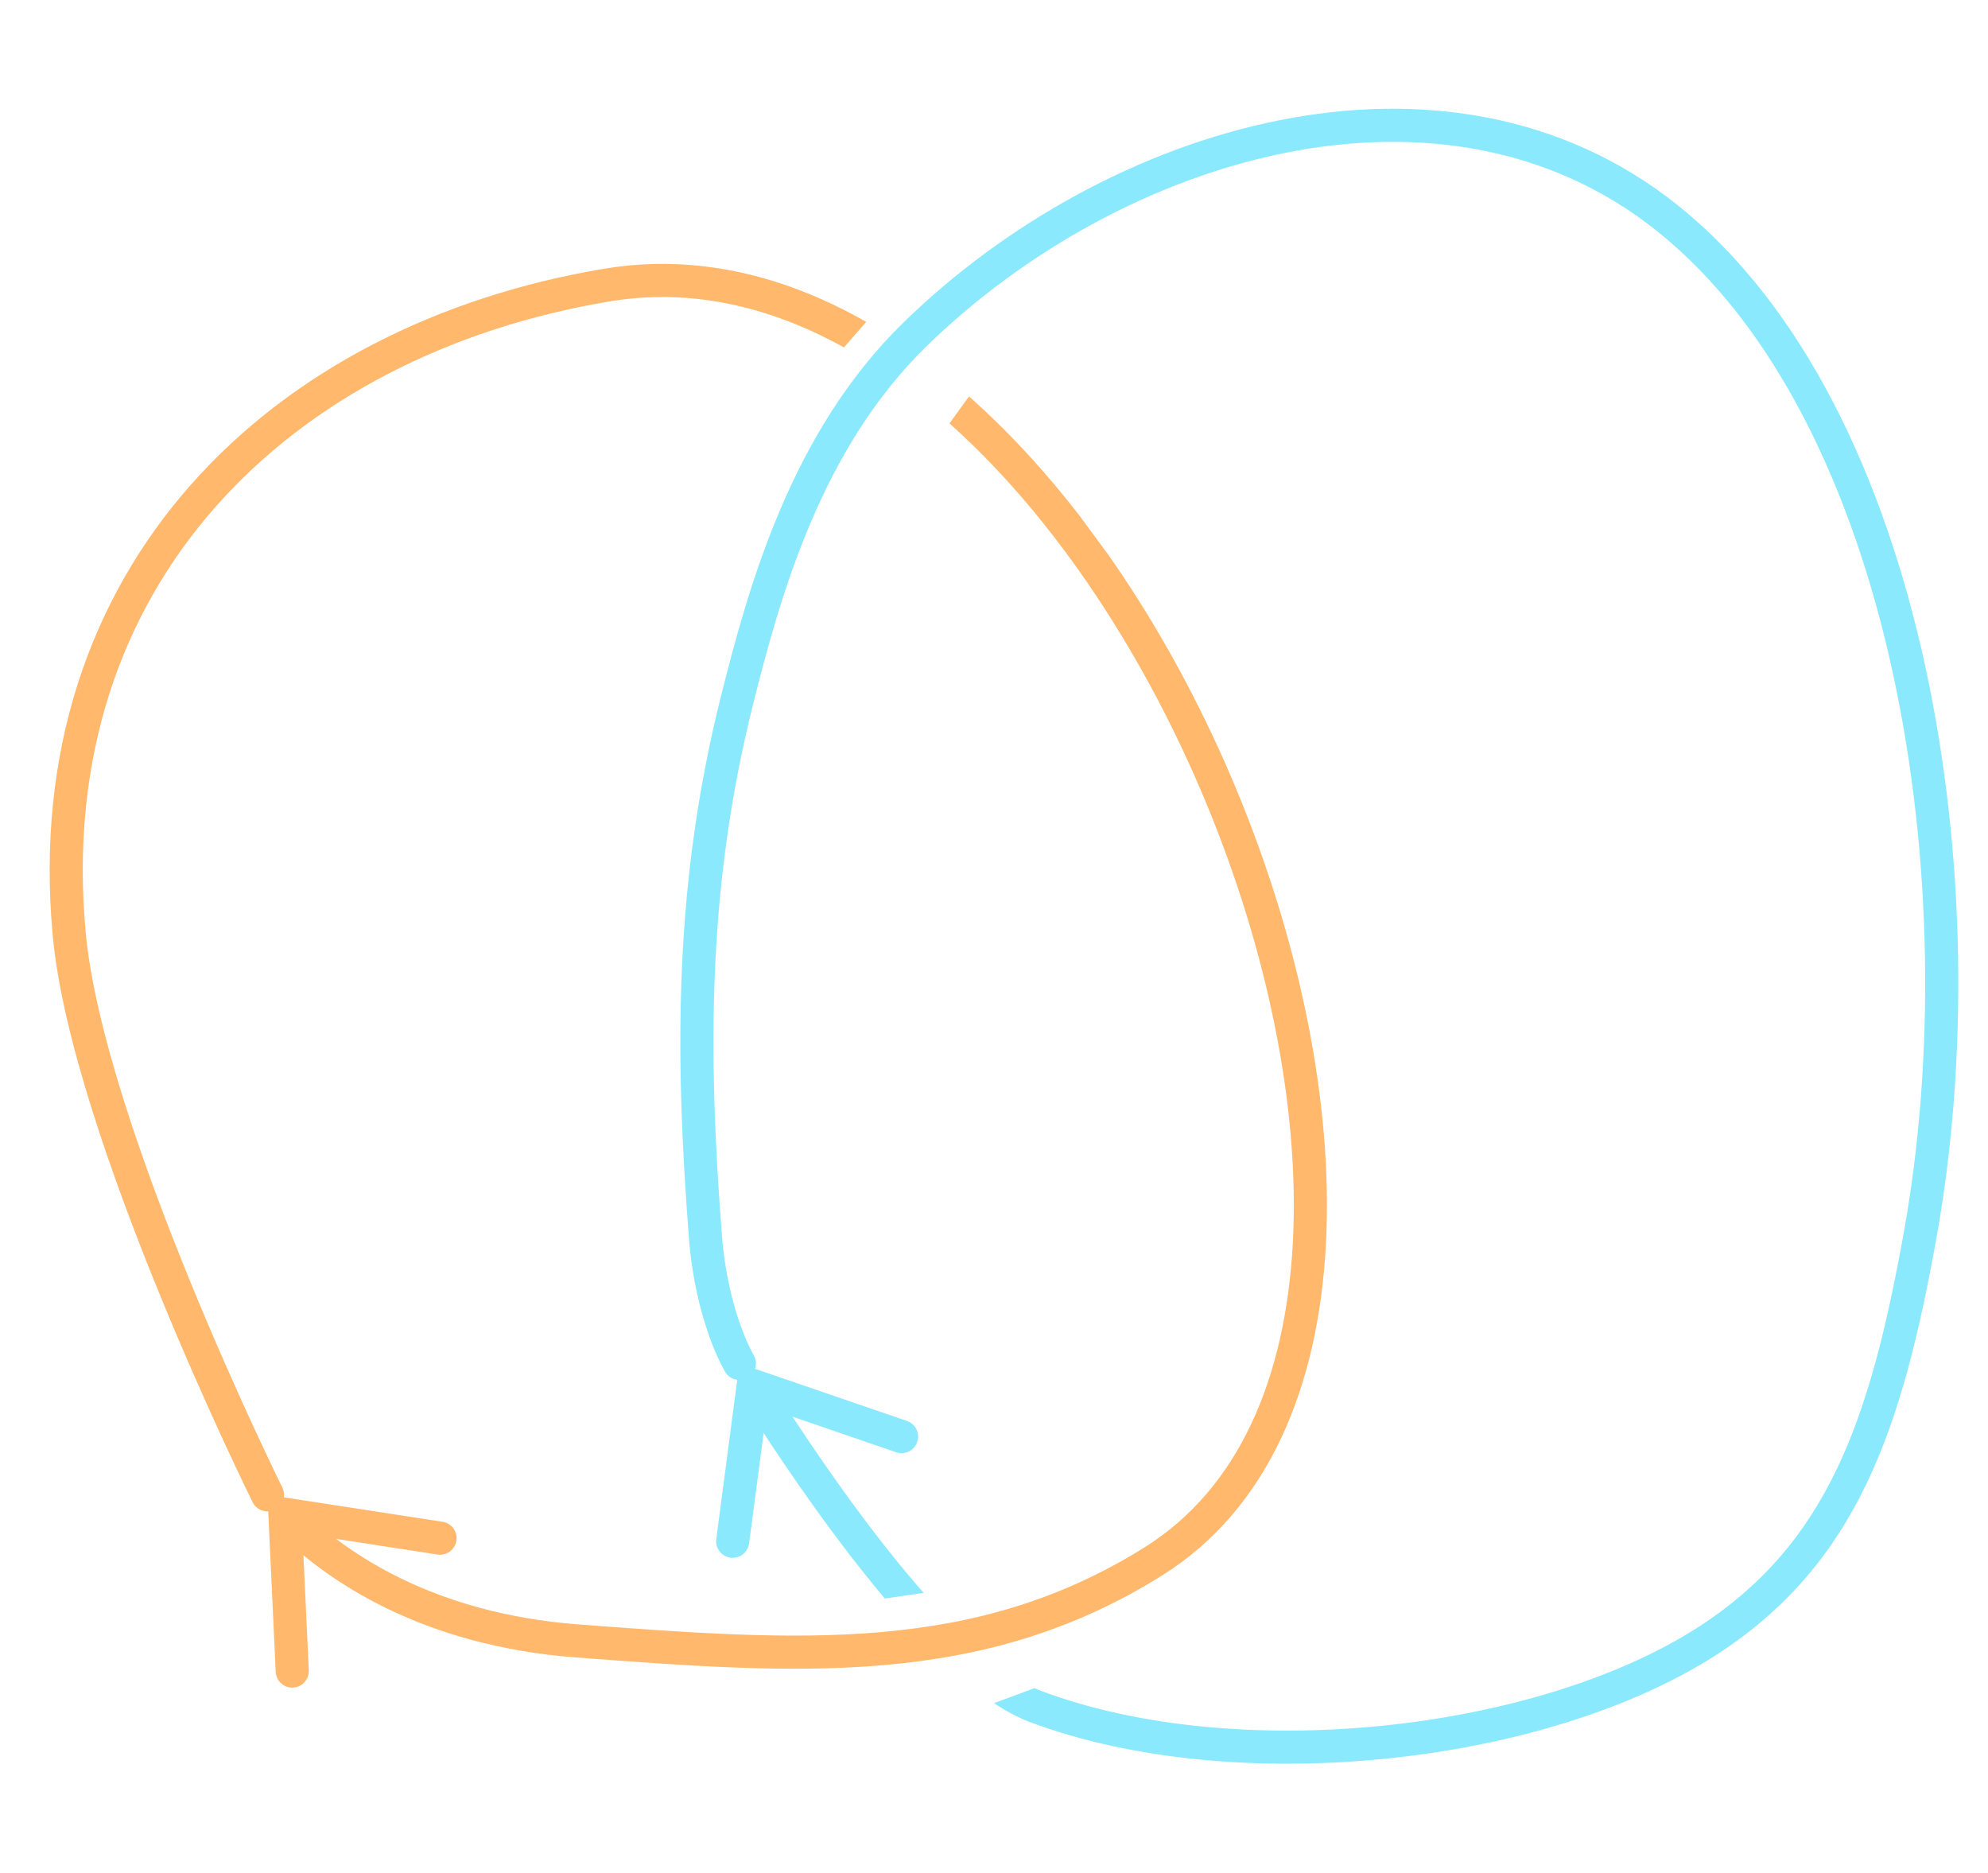
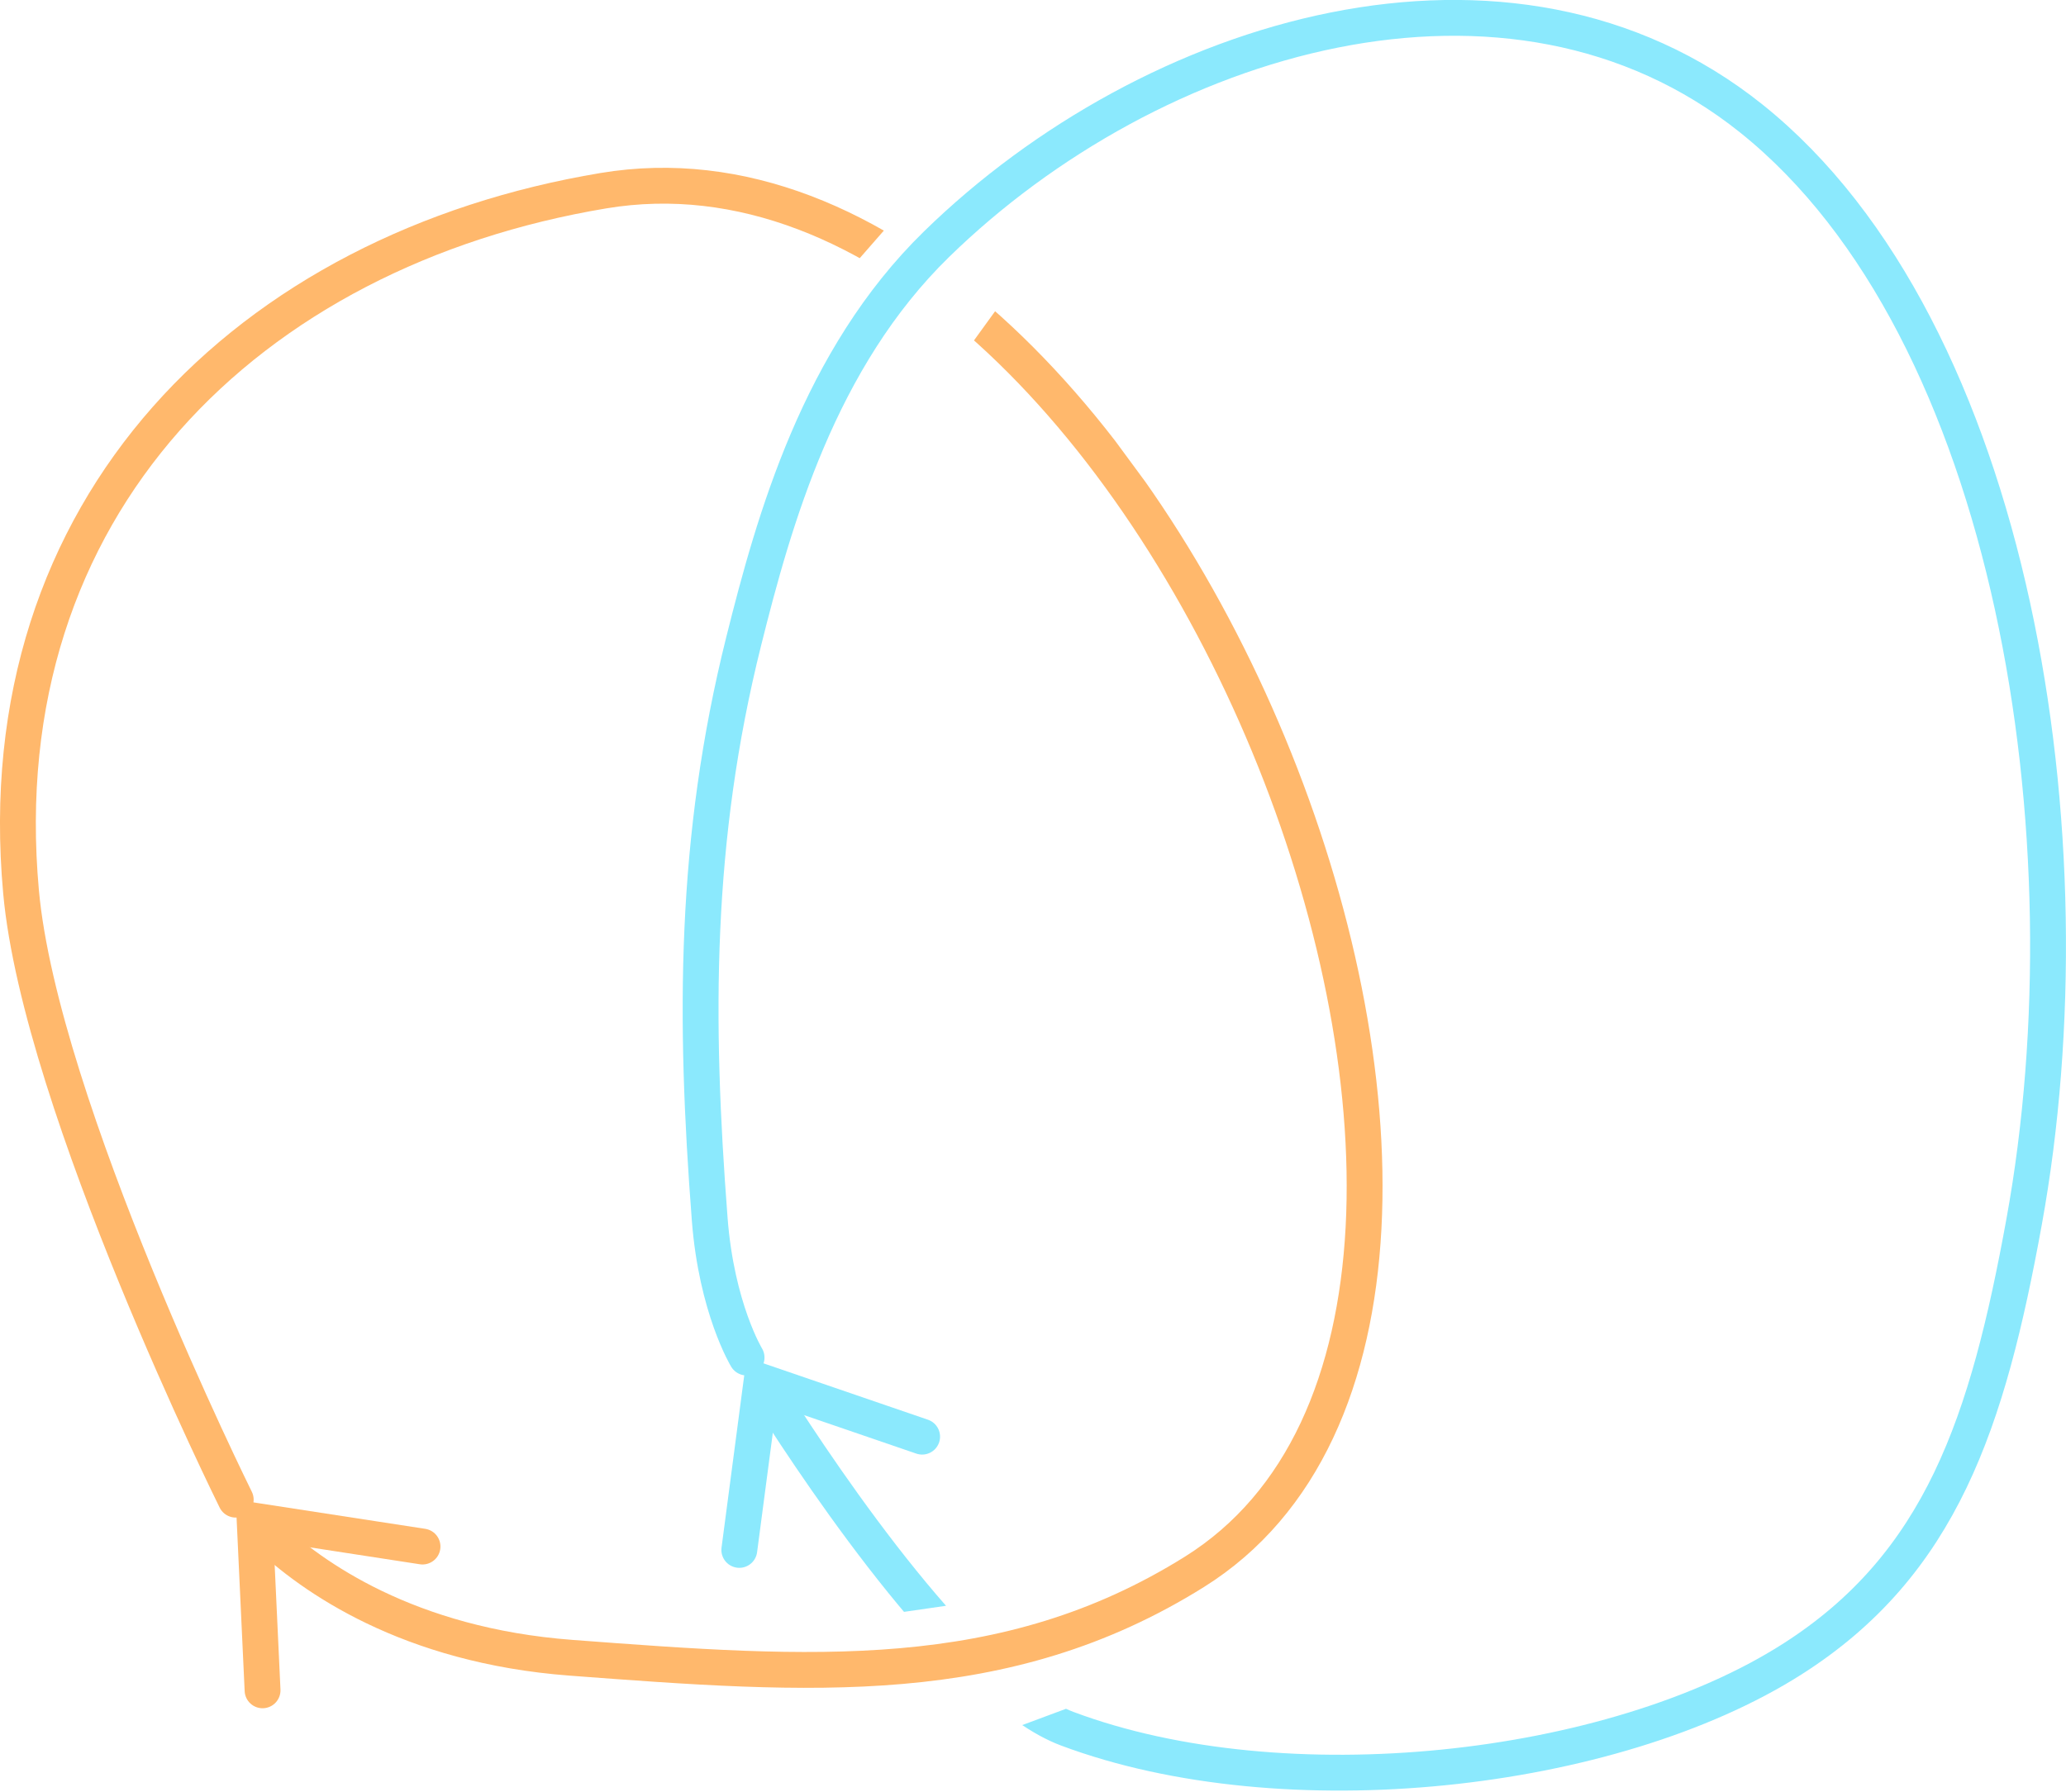
- <svg xmlns="http://www.w3.org/2000/svg" xmlns:ns1="http://vectornator.io" stroke-miterlimit="10" style="fill-rule:nonzero;clip-rule:evenodd;stroke-linecap:round;stroke-linejoin:round;" version="1.1" viewBox="0 0 600 565" xml:space="preserve">
-   <defs />
+ <svg xmlns="http://www.w3.org/2000/svg" xmlns:ns1="http://vectornator.io" stroke-miterlimit="10" style="clip-rule:evenodd;fill-rule:nonzero;stroke-linecap:round;stroke-linejoin:round" version="1.1" viewBox="0 0 576.052 499.577" xml:space="preserve" id="svg9">
+   <defs id="defs1" />
  <clipPath id="ArtboardFrame_10">
-     <rect height="565" width="600" x="0" y="0" />
+     <rect height="565" width="600" x="0" y="0" id="rect1" />
  </clipPath>
-   <g clip-path="url(#ArtboardFrame_10)" id="Layer-5" ns1:layerName="Layer 5">
+   <g clip-path="url(#ArtboardFrame_10)" id="Layer-5" ns1:layerName="Layer 5" transform="translate(-14.99299,-32.82855)">
    <clipPath id="ClipPath">
-       <path d="M260.125 164.287L253.396 159.932L231.624 131.233L274.028 82.734L255.015 46.361L103.736 49.668L-32.662 148.867L-12.822 316.679L81.417 516.73L348.427 542.356L415.386 441.504L453.494 328.983L313.071 138.318L297.568 112.567L260.125 164.287Z" />
+       <path d="M 260.125,164.287 253.396,159.932 231.624,131.233 274.028,82.734 255.015,46.361 103.736,49.668 -32.662,148.867 -12.822,316.679 81.417,516.73 348.427,542.356 415.386,441.504 453.494,328.983 313.071,138.318 297.568,112.567 Z" id="path1" />
    </clipPath>
-     <g clip-path="url(#ClipPath)">
-       <g opacity="1">
-         <path d="M89.339 460.666C101.877 472.572 128.758 491.746 174.22 495.173C241.04 500.211 295.094 504.294 348 471.228C469.854 395.069 336.245 60.511 183.246 86.011C84.464 102.474 11.075 173.928 20.862 281.583C26.286 341.255 80.719 451.078 80.719 451.078" fill="none" class="stroke-orange stroke-orange" stroke="#ffb86c" stroke-linecap="round" stroke-linejoin="round" stroke-width="9.996" />
-         <g class="fill-orange" fill="#ffb86c" stroke="none">
-           <path d="M133.564 459.215L86.758 452.01L80.721 451.08L81.005 457.182L83.211 504.488C83.339 507.245 85.679 509.376 88.436 509.248C91.194 509.119 93.325 506.78 93.196 504.022L90.99 456.717L85.237 461.889L132.043 469.095C134.771 469.515 137.323 467.644 137.743 464.915C138.163 462.187 136.292 459.635 133.564 459.215Z" class="fill-orange" fill="#ffb86c" />
+     <g clip-path="url(#ClipPath)" id="g5">
+       <g opacity="1" id="g4">
+         <path d="m 89.339,460.666 c 12.538,11.906 39.419,31.08 84.881,34.507 66.82,5.038 120.874,9.121 173.78,-23.945 C 469.854,395.069 336.245,60.511 183.246,86.011 84.464,102.474 11.075,173.928 20.862,281.583 c 5.425,59.672 59.857,169.495 59.857,169.495" fill="none" class="stroke-orange stroke-orange" stroke="#ffb86c" stroke-linecap="round" stroke-linejoin="round" stroke-width="9.996" id="path2" />
+         <g class="fill-orange" fill="#ffb86c" stroke="none" id="g3">
+           <path d="m 133.564,459.215 -46.806,-7.205 -6.038,-0.93 0.284,6.102 2.206,47.306 c 0.129,2.757 2.468,4.888 5.225,4.76 2.757,-0.129 4.888,-2.468 4.76,-5.226 l -2.206,-47.305 -5.753,5.172 46.806,7.206 c 2.728,0.42 5.28,-1.451 5.7,-4.18 0.42,-2.728 -1.451,-5.28 -4.179,-5.7 z" class="fill-orange" fill="#ffb86c" id="path3" />
        </g>
      </g>
    </g>
  </g>
-   <g clip-path="url(#ArtboardFrame_10)" id="Layer-10" ns1:layerName="Layer 10">
+   <g clip-path="url(#ArtboardFrame_10)" id="Layer-10" ns1:layerName="Layer 10" transform="translate(-14.99299,-32.82855)">
    <clipPath id="ClipPath_2">
-       <path d="M274.109 523.587L329.343 503.035L306.222 476.703L208.6 490.832L155.294 208.243L277.321 29.056L548.349 12.357L633.768 135.669C633.768 135.669 663.954 398.991 663.312 409.909C662.67 420.827 606.152 580.747 603.583 589.739C601.014 598.73 482.198 657.817 482.198 657.817L315.213 607.722L274.109 523.587Z" />
+       <path d="M 274.109,523.587 329.343,503.035 306.222,476.703 208.6,490.832 155.294,208.243 277.321,29.056 548.349,12.357 633.768,135.669 c 0,0 30.186,263.322 29.544,274.24 -0.642,10.918 -57.16,170.838 -59.729,179.83 -2.569,8.991 -121.385,68.078 -121.385,68.078 L 315.213,607.722 Z" id="path5" />
    </clipPath>
-     <g clip-path="url(#ClipPath_2)">
-       <g opacity="1">
-         <path d="M229.948 422.399C245.472 446.816 284.4 504.4 312.55 514.956C373.007 537.627 464.411 527.556 514.657 495.581C556.263 469.104 569.216 429.479 579.378 373.522C598.737 266.924 576.639 124.554 503.272 65.861C435.971 12.02 336.213 42.285 276.128 100.929C243.387 132.884 230.804 177.873 222.36 211.651C208.523 266.998 208.586 317.063 212.878 372.849C214.789 397.697 223.156 411.437 223.156 411.437" fill="none" class="stroke-blue" stroke="#8be9fd" stroke-linecap="round" stroke-linejoin="round" stroke-width="9.995" />
-         <g class="fill-blue" fill="#8be9fd" stroke="none">
-           <path d="M273.727 428.782L228.937 413.424L223.16 411.442L222.362 417.498L216.177 464.442C215.816 467.178 217.742 469.689 220.478 470.049C223.215 470.41 225.725 468.484 226.086 465.748L232.271 418.803L225.695 422.878L270.485 438.236C273.096 439.131 275.938 437.741 276.833 435.13C277.728 432.519 276.338 429.677 273.727 428.782Z" class="fill-blue" fill="#8be9fd" />
+     <g clip-path="url(#ClipPath_2)" id="g9">
+       <g opacity="1" id="g8">
+         <path d="m 229.948,422.399 c 15.524,24.417 54.452,82.001 82.602,92.557 60.457,22.671 151.861,12.6 202.107,-19.375 41.606,-26.477 54.559,-66.102 64.721,-122.059 C 598.737,266.924 576.639,124.554 503.272,65.861 435.971,12.02 336.213,42.285 276.128,100.929 c -32.741,31.955 -45.324,76.944 -53.768,110.722 -13.837,55.347 -13.774,105.412 -9.482,161.198 1.911,24.848 10.278,38.588 10.278,38.588" fill="none" class="stroke-blue" stroke="#8be9fd" stroke-linecap="round" stroke-linejoin="round" stroke-width="9.995" id="path6" />
+         <g class="fill-blue" fill="#8be9fd" stroke="none" id="g7">
+           <path d="m 273.727,428.782 -44.79,-15.358 -5.777,-1.982 -0.798,6.056 -6.185,46.944 c -0.361,2.736 1.565,5.247 4.301,5.607 2.737,0.361 5.247,-1.565 5.608,-4.301 l 6.185,-46.945 -6.576,4.075 44.79,15.358 c 2.611,0.895 5.453,-0.495 6.348,-3.106 0.895,-2.611 -0.495,-5.453 -3.106,-6.348 z" class="fill-blue" fill="#8be9fd" id="path7" />
        </g>
      </g>
    </g>
  </g>
</svg>
